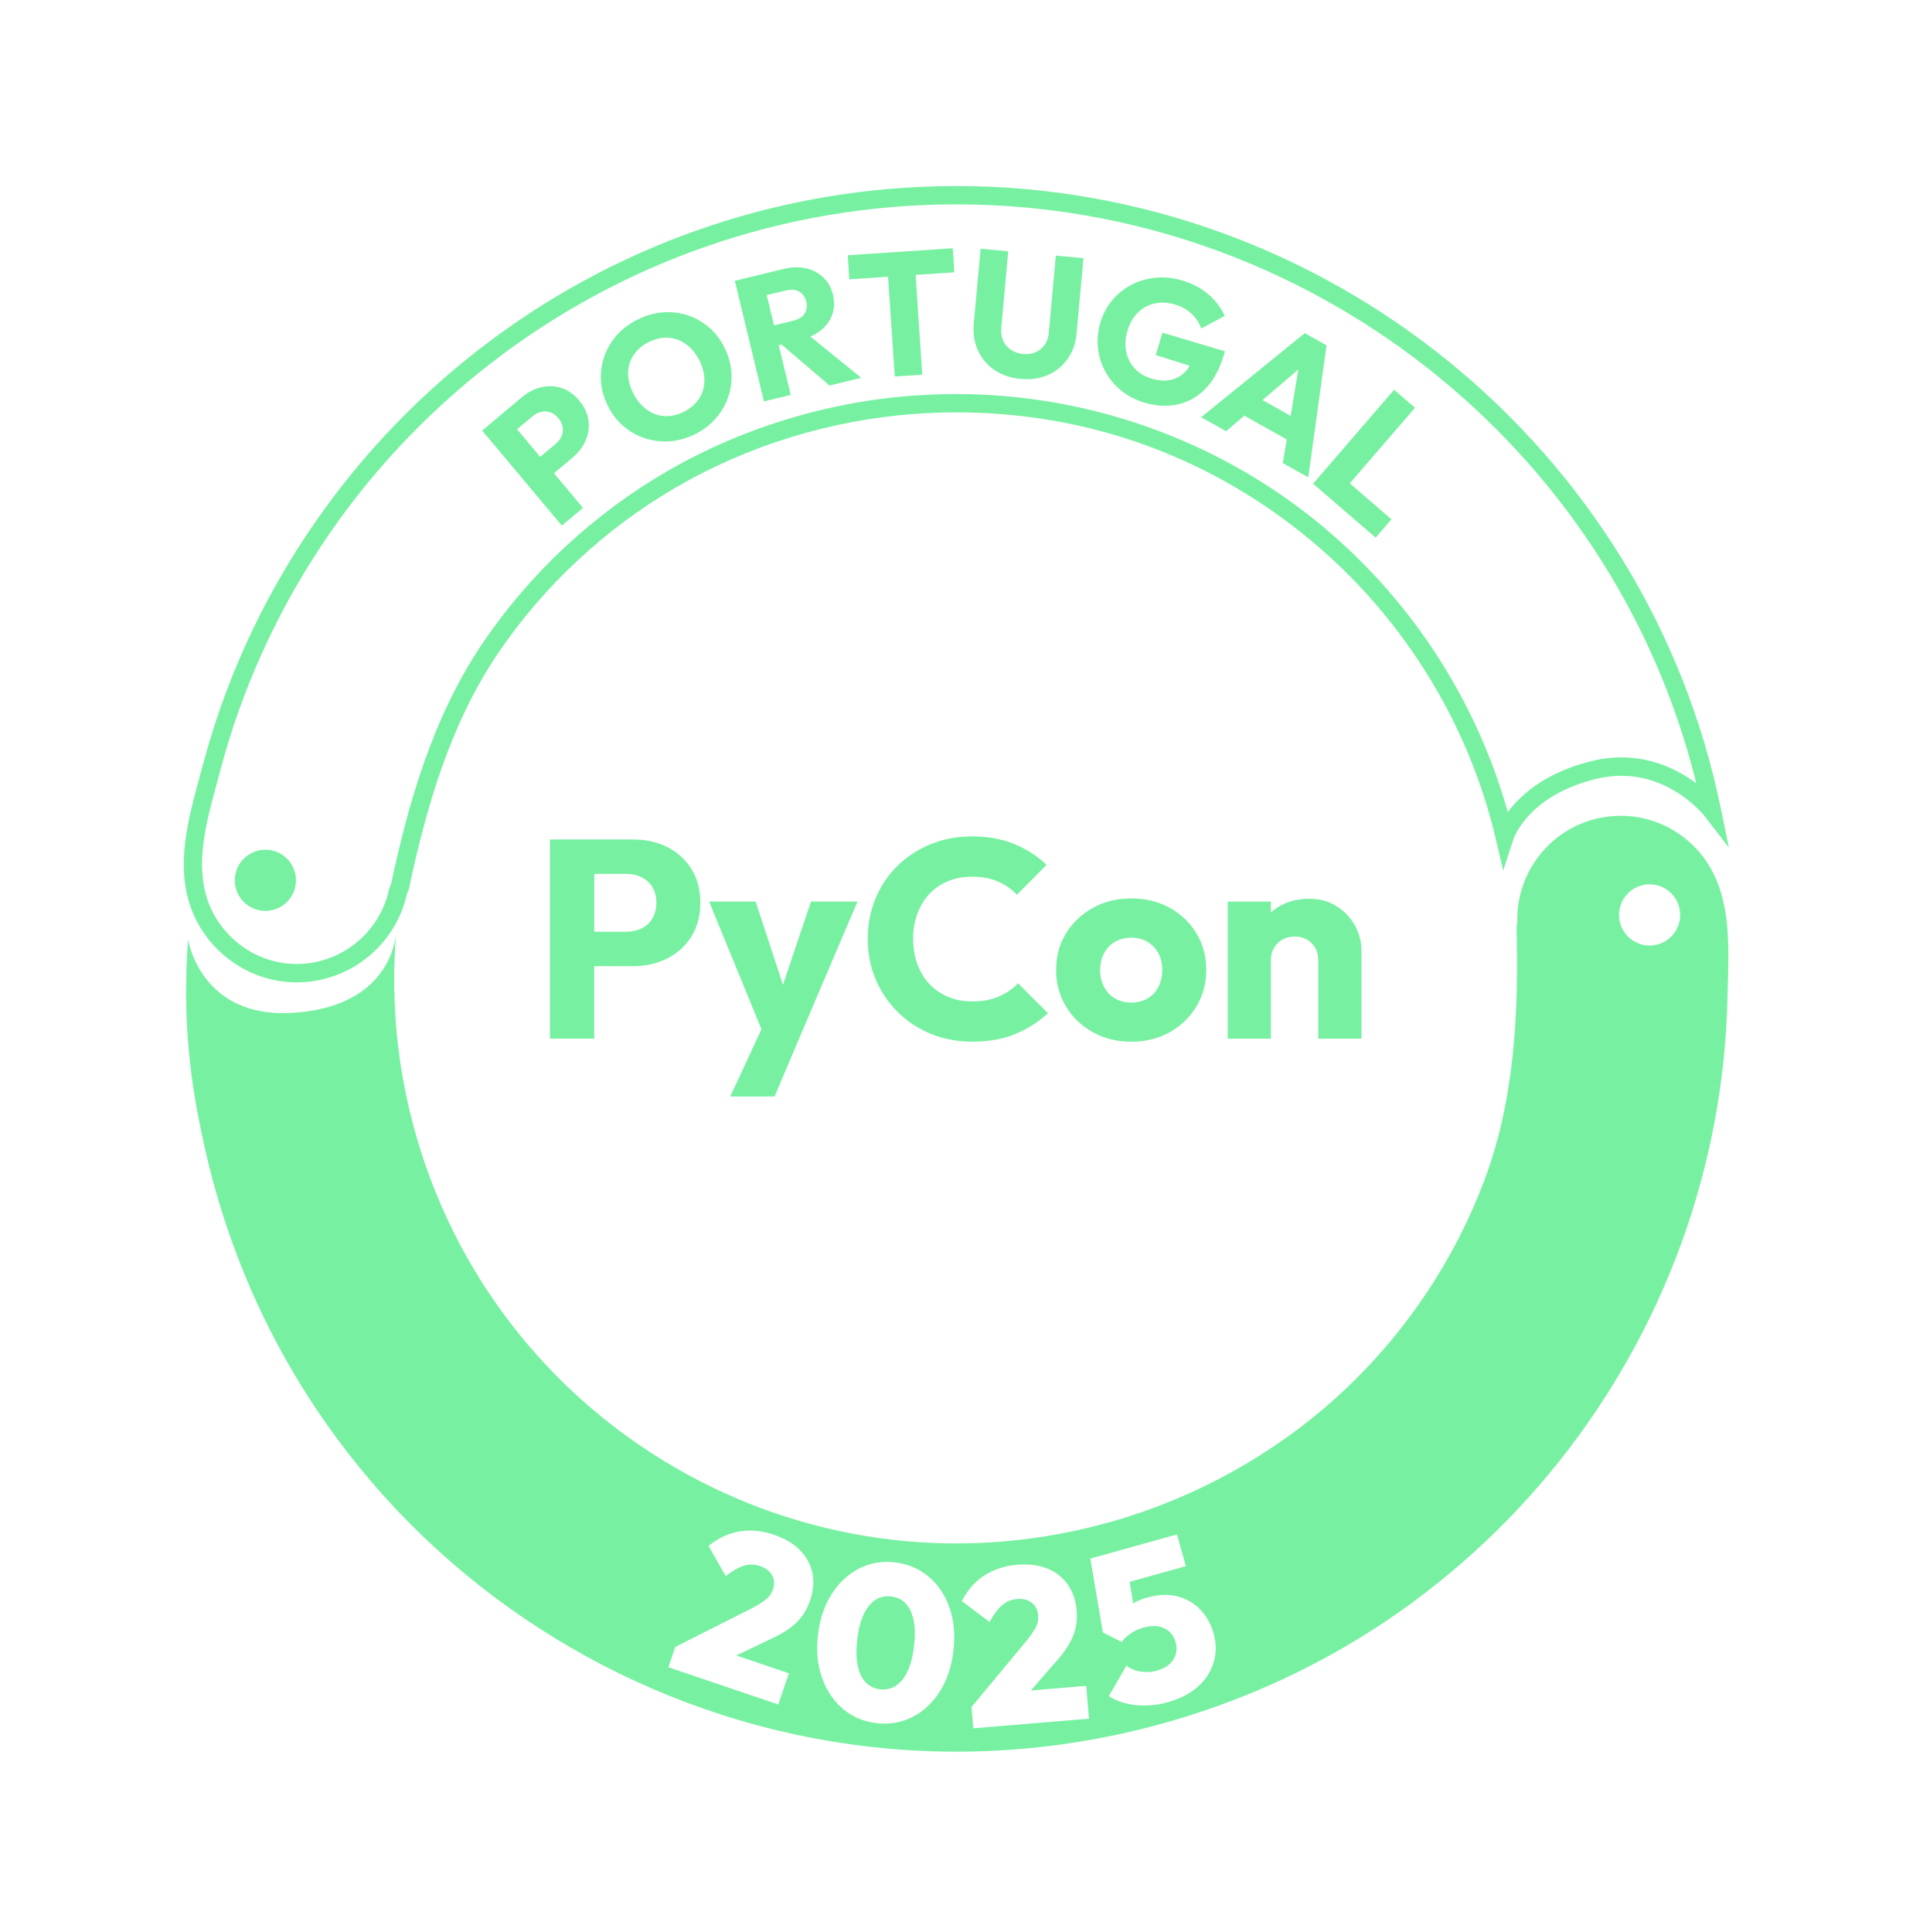
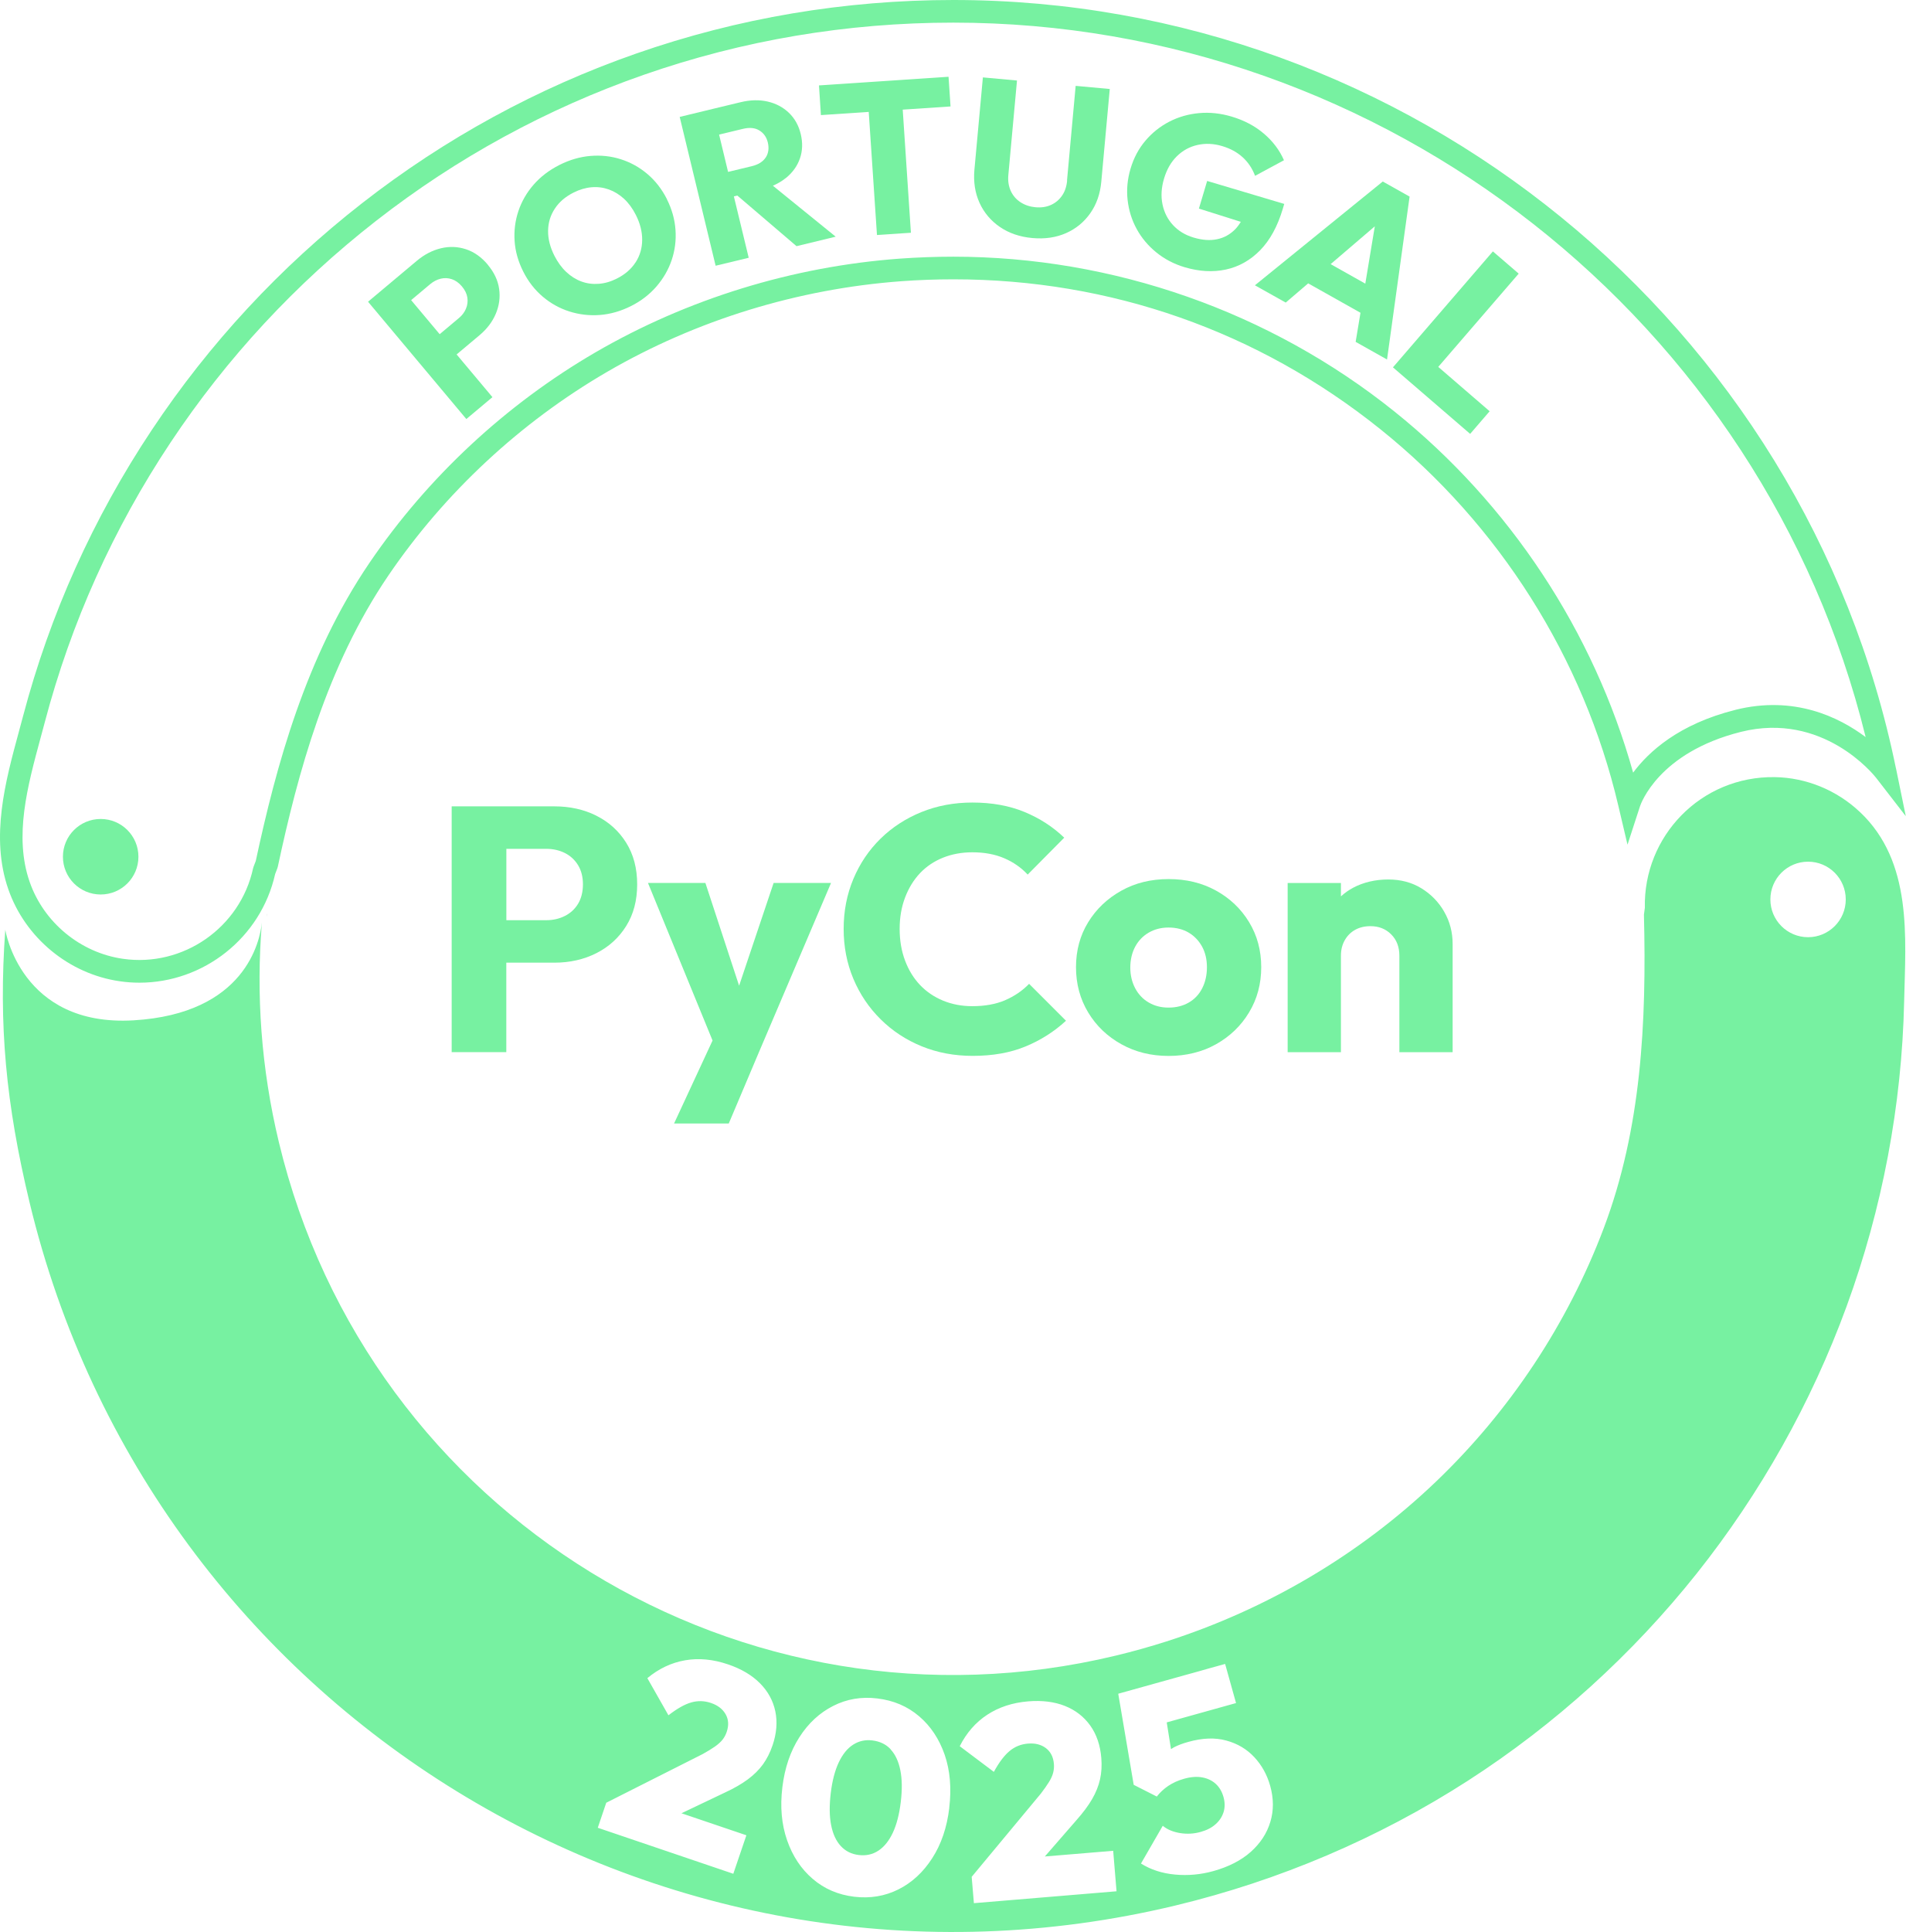
- <svg xmlns="http://www.w3.org/2000/svg" id="Layer_1" viewBox="0 0 415 419.25">
-   <defs>
-     <style>.cls-1{fill:#77f1a1;}</style>
+ <svg xmlns="http://www.w3.org/2000/svg" id="Layer_1" viewBox="0 0 335.229 339.75" version="1.1" width="335.229" height="339.75">
+   <defs id="defs1">
+     <style id="style1">.cls-1{fill:#77f1a1;}</style>
  </defs>
-   <path class="cls-1" d="M144.79,183.82c-2.2-1.1-4.67-1.65-7.41-1.65h-18.06v43.22h9.61v-15.73h8.45c2.73,0,5.2-.56,7.41-1.68,2.2-1.12,3.95-2.71,5.23-4.77,1.29-2.06,1.93-4.5,1.93-7.32s-.64-5.25-1.93-7.32c-1.29-2.06-3.03-3.64-5.23-4.74ZM141.55,199.31c-.57.94-1.35,1.65-2.33,2.14-.98.49-2.06.74-3.24.74h-7.04v-12.55h7.04c1.18,0,2.27.25,3.24.73.98.49,1.75,1.2,2.33,2.14.57.94.86,2.06.86,3.37s-.29,2.49-.86,3.43Z" />
-   <polygon class="cls-1" points="169.88 213.71 163.95 195.64 153.85 195.64 165.21 223.35 158.44 237.94 168.06 237.94 173.32 225.51 186.05 195.64 175.95 195.64 169.88 213.71" />
-   <path class="cls-1" d="M216.66,216.27c-1.63.69-3.55,1.04-5.75,1.04-1.88,0-3.6-.33-5.17-.98-1.57-.65-2.92-1.57-4.04-2.75-1.12-1.18-2-2.61-2.63-4.29-.63-1.67-.95-3.53-.95-5.57s.32-3.84.95-5.51c.63-1.67,1.51-3.1,2.63-4.29,1.12-1.18,2.47-2.09,4.04-2.72,1.57-.63,3.3-.95,5.17-.95,2.12,0,3.99.35,5.6,1.04,1.61.69,2.99,1.65,4.13,2.88l6.43-6.49c-2-1.92-4.34-3.43-7.01-4.53-2.67-1.1-5.72-1.65-9.15-1.65-3.22,0-6.21.56-8.97,1.68-2.75,1.12-5.15,2.68-7.19,4.68-2.04,2-3.63,4.36-4.77,7.07-1.14,2.72-1.71,5.64-1.71,8.79s.57,6.07,1.71,8.78c1.14,2.71,2.74,5.09,4.81,7.13,2.06,2.04,4.47,3.62,7.22,4.74,2.75,1.12,5.74,1.68,8.97,1.68,3.51,0,6.6-.55,9.27-1.65,2.67-1.1,5.05-2.61,7.13-4.53l-6.49-6.49c-1.18,1.22-2.59,2.18-4.22,2.88Z" />
-   <path class="cls-1" d="M253.76,196.98c-2.45-1.35-5.22-2.02-8.33-2.02s-5.88.68-8.33,2.05c-2.45,1.37-4.39,3.21-5.82,5.54-1.43,2.33-2.14,4.96-2.14,7.9s.71,5.59,2.14,7.96c1.43,2.37,3.38,4.23,5.85,5.6,2.47,1.37,5.23,2.05,8.3,2.05s5.88-.68,8.33-2.05c2.45-1.37,4.39-3.23,5.82-5.6,1.43-2.37,2.14-5.02,2.14-7.96s-.71-5.58-2.14-7.93c-1.43-2.35-3.37-4.19-5.82-5.54ZM251.34,214.16c-.55,1.08-1.34,1.92-2.36,2.51-1.02.59-2.2.89-3.55.89s-2.47-.3-3.49-.89c-1.02-.59-1.82-1.43-2.39-2.51-.57-1.08-.86-2.3-.86-3.64s.29-2.61.86-3.67c.57-1.06,1.37-1.89,2.39-2.48,1.02-.59,2.18-.89,3.49-.89s2.52.3,3.52.89c1,.59,1.78,1.41,2.36,2.45.57,1.04.86,2.26.86,3.64s-.28,2.62-.83,3.7Z" />
-   <path class="cls-1" d="M293.92,200.72c-.98-1.71-2.32-3.09-4.01-4.13-1.69-1.04-3.64-1.56-5.85-1.56s-4.34.48-6.15,1.44c-.81.43-1.52.94-2.17,1.53v-2.35h-9.37v29.75h9.37v-16.96c0-1.02.22-1.93.67-2.72.45-.8,1.06-1.41,1.84-1.84.78-.43,1.67-.64,2.69-.64,1.47,0,2.68.48,3.64,1.44.96.96,1.44,2.21,1.44,3.76v16.96h9.37v-19.04c0-2.04-.49-3.92-1.47-5.63Z" />
-   <path class="cls-1" d="M373.37,175.5c-16.02-78.3-85.75-135.13-165.8-135.13-19.13,0-37.91,3.17-55.8,9.42-17.39,6.07-33.6,14.92-48.18,26.29-14.44,11.26-26.9,24.69-37.03,39.92-10.3,15.48-17.91,32.41-22.64,50.33-.24.92-.5,1.85-.75,2.79-2.35,8.66-5.02,18.47-1.84,27.62,2.97,8.55,10.67,14.91,19.62,16.19,1.16.17,2.31.25,3.45.25,11.26,0,21.35-7.86,23.87-19.11l.38-.99.09-.3c3.5-16.34,8.55-35.19,19.45-51.21,9.9-14.55,23.21-26.93,38.48-35.81,15.64-9.09,33.54-14.6,51.79-15.94,3.02-.22,6.1-.33,9.13-.33,27.63,0,53.6,9.12,75.1,26.37,20.88,16.75,35.74,40.24,41.83,66.14l1.63,6.91,2.2-6.76c.13-.38,3.23-9.44,17.76-13.08,14.39-3.59,23.33,7.53,23.75,8.06l5.24,6.77-1.72-8.39ZM345.14,165.2c-9.94,2.48-15.27,7.36-18,11.04-6.94-24.84-21.71-47.24-41.97-63.49-21.9-17.57-49.46-27.24-77.6-27.24-3.13,0-6.3.12-9.42.34-18.84,1.38-37.34,7.08-53.5,16.46-15.78,9.17-29.54,21.97-39.77,37.01-11.25,16.53-16.44,35.79-20.02,52.46l-.38.99-.09.29c-2.26,10.44-12.32,17.44-22.89,15.92-7.49-1.07-13.94-6.39-16.42-13.55-2.77-7.98-.38-16.77,1.92-25.27.26-.95.51-1.89.76-2.82,4.61-17.49,12.05-34.02,22.1-49.14,9.89-14.88,22.06-27.99,36.16-38.99,14.24-11.11,30.07-19.74,47.05-25.67,17.47-6.1,35.81-9.19,54.49-9.19,76,0,142.47,52.46,160.48,125.64-4.71-3.54-12.61-7.37-22.92-4.79Z" />
-   <path class="cls-1" d="M57.58,184.39c-3.67,0-6.64,2.97-6.64,6.64s2.97,6.64,6.64,6.64,6.64-2.97,6.64-6.64-2.97-6.64-6.64-6.64Z" />
-   <path class="cls-1" d="M125.68,86.92c-1.13-1.34-2.41-2.25-3.85-2.72-1.44-.47-2.9-.53-4.4-.17-1.49.36-2.89,1.08-4.2,2.17l-4.03,3.38h0s-4.59,3.85-4.59,3.85l17.29,20.63,4.59-3.85-6.3-7.51,4.03-3.38c1.3-1.09,2.26-2.35,2.86-3.77.6-1.42.8-2.88.59-4.37-.21-1.5-.88-2.92-2.01-4.26ZM121.83,94.67c-.27.63-.69,1.18-1.26,1.65l-3.36,2.82-5.02-5.99,3.36-2.82c.57-.47,1.18-.79,1.84-.95.66-.16,1.32-.13,1.97.09.65.22,1.23.64,1.76,1.26.54.64.86,1.3.96,1.98.1.68.02,1.33-.25,1.95Z" />
-   <path class="cls-1" d="M157.2,75.42c-.89-1.77-2.04-3.25-3.44-4.44-1.4-1.19-2.95-2.05-4.67-2.6-1.71-.55-3.49-.74-5.34-.59-1.85.15-3.67.68-5.46,1.58-1.82.92-3.33,2.07-4.55,3.47-1.22,1.4-2.11,2.95-2.68,4.64-.57,1.7-.79,3.45-.67,5.27.12,1.82.63,3.61,1.52,5.38.88,1.75,2.02,3.21,3.42,4.4,1.4,1.19,2.96,2.06,4.69,2.61,1.73.55,3.52.76,5.37.62,1.85-.14,3.69-.67,5.5-1.58,1.77-.89,3.26-2.05,4.47-3.45,1.21-1.41,2.1-2.96,2.67-4.66.57-1.7.79-3.46.66-5.29-.13-1.83-.63-3.62-1.51-5.37ZM151.67,86.5c-.76,1.18-1.85,2.13-3.28,2.85-1.07.54-2.13.85-3.2.93-1.07.08-2.08-.05-3.05-.41-.96-.35-1.85-.91-2.66-1.67-.81-.76-1.5-1.71-2.08-2.84-.77-1.52-1.14-2.99-1.12-4.41.02-1.42.41-2.72,1.18-3.88.76-1.17,1.86-2.11,3.29-2.83,1.07-.54,2.13-.85,3.18-.94,1.05-.09,2.06.04,3.04.39.97.35,1.86.9,2.67,1.64.81.75,1.49,1.69,2.07,2.82.76,1.5,1.13,2.97,1.12,4.41-.01,1.44-.39,2.76-1.15,3.94Z" />
-   <path class="cls-1" d="M178.12,71.67c1.18-.97,2-2.11,2.46-3.44.46-1.33.51-2.76.14-4.29-.36-1.51-1.06-2.75-2.08-3.73-1.02-.98-2.27-1.64-3.73-1.98-1.47-.34-3.07-.3-4.8.12l-4.86,1.17h0s-5.82,1.41-5.82,1.41l6.32,26.17,5.82-1.4-2.61-10.79.61-.15,10.41,8.9,6.89-1.67-11.05-8.96c.85-.37,1.62-.82,2.28-1.36ZM174.56,68.06c-.49.75-1.31,1.26-2.47,1.54l-4.15,1-1.58-6.56,4.19-1.01c1.16-.28,2.13-.19,2.89.28.77.47,1.26,1.17,1.49,2.11.24,1.01.12,1.89-.36,2.64Z" />
-   <polygon class="cls-1" points="206.72 53.87 183.93 55.39 184.27 60.61 192.68 60.05 194.13 81.7 200.1 81.3 198.66 59.65 207.07 59.09 206.72 53.87" />
-   <path class="cls-1" d="M227.58,72.12c-.1,1.06-.4,1.96-.92,2.69-.51.73-1.17,1.27-1.97,1.62-.8.35-1.7.48-2.72.38-.96-.09-1.82-.38-2.58-.87-.76-.49-1.33-1.15-1.72-1.98-.38-.83-.53-1.77-.43-2.83l1.52-16.6-6-.55-1.49,16.25c-.19,2.13.11,4.06.9,5.81.8,1.75,2,3.16,3.59,4.25,1.6,1.09,3.5,1.74,5.7,1.94,2.2.2,4.18-.09,5.94-.87,1.76-.78,3.18-1.96,4.27-3.52,1.09-1.56,1.73-3.4,1.92-5.53l1.49-16.29-6-.55-1.52,16.63Z" />
-   <path class="cls-1" d="M265.52,77.07l.25-.84-13.56-4.04-1.45,4.86,7.37,2.33c-.3.49-.62.93-.99,1.31-.9.91-1.96,1.5-3.19,1.75-1.23.26-2.6.16-4.11-.29-1.49-.44-2.7-1.18-3.64-2.2-.94-1.02-1.56-2.24-1.85-3.66-.29-1.42-.2-2.93.28-4.53.48-1.61,1.23-2.91,2.26-3.92,1.03-1.01,2.24-1.67,3.63-1.98,1.39-.31,2.85-.25,4.36.21,1.41.42,2.6,1.07,3.56,1.94s1.7,1.96,2.2,3.28l5.08-2.74c-.77-1.77-1.95-3.33-3.52-4.67-1.58-1.35-3.47-2.35-5.69-3.01-1.92-.57-3.83-.78-5.71-.61-1.88.17-3.63.67-5.24,1.5-1.61.83-3.02,1.95-4.2,3.34-1.19,1.4-2.06,3.03-2.62,4.91-.56,1.88-.73,3.73-.52,5.55.21,1.83.74,3.53,1.6,5.09.86,1.57,2.01,2.94,3.45,4.11,1.44,1.17,3.1,2.04,4.97,2.6,2.56.76,4.98.9,7.26.41,2.28-.49,4.29-1.62,6.03-3.39,1.74-1.78,3.07-4.21,3.99-7.31Z" />
-   <path class="cls-1" d="M283.1,72.29l-22.49,18.25,5.42,3.04,3.95-3.38,9.2,5.17-.85,5.12,5.52,3.1,3.97-28.65-4.72-2.65ZM280.03,90.25l-6.1-3.43,7.77-6.65-1.67,10.07Z" />
-   <polygon class="cls-1" points="302.47 84.58 284.89 104.97 289.43 108.88 289.43 108.88 298.47 116.67 301.9 112.69 292.86 104.89 307.01 88.49 302.47 84.58" />
-   <path d="M86.81,201.72c.05-.48.05-.75.05-.75-.02.25-.03.5-.05.75Z" />
-   <path class="cls-1" d="M367.01,183.15c-4.03-3.81-9.4-6.03-14.94-6.12-13.06-.2-23.15,10.46-22.87,22.98l-.16,1.2c.47,19.02-.45,37.62-7.07,55.14-6.36,16.83-16.53,32.16-29.53,44.59-13.41,12.82-29.73,22.43-47.38,28.08-2.95.94-5.93,1.78-8.94,2.5-65.55,15.77-131.46-24.66-147.2-90.31-3.12-12.99-4.02-25.99-2.98-38.61-.34,3.25-2.91,16.04-22.58,17.2-19.91,1.17-22.56-15.94-22.56-15.94-1.21,16.77.13,30.69,4.26,47.91,21.57,89.9,111.83,145.28,201.61,123.68,18.21-4.38,35.67-11.8,51.43-21.95,15.27-9.84,28.9-22.2,40.22-36.42,11.22-14.11,20.16-30.02,26.36-46.96,6.28-17.17,9.73-35.35,10.13-53.64.25-11.3,1.52-24.54-7.78-33.32ZM175.76,347.3c-.43,1.27-1,2.39-1.69,3.35-.7.96-1.59,1.84-2.67,2.64-1.08.8-2.42,1.57-4.02,2.31l-7.64,3.64,11.42,3.87-2.3,6.77-23.84-8.09,1.49-4.4,16.98-8.57c.83-.46,1.53-.89,2.11-1.29.57-.4,1.02-.8,1.35-1.21.33-.41.58-.88.75-1.39.39-1.15.33-2.19-.19-3.1-.52-.92-1.38-1.58-2.59-1.99-1.15-.39-2.31-.42-3.46-.09-1.16.33-2.5,1.09-4.01,2.26l-3.71-6.53c2.02-1.68,4.23-2.72,6.64-3.14,2.4-.42,4.92-.18,7.56.72,2.33.79,4.2,1.9,5.61,3.32,1.41,1.42,2.31,3.07,2.7,4.94.39,1.87.23,3.87-.49,5.99ZM206.85,358.3c-.41,3.43-1.41,6.38-3,8.84-1.59,2.47-3.57,4.3-5.95,5.49-2.38,1.19-4.97,1.62-7.76,1.29-2.83-.34-5.26-1.38-7.3-3.13-2.04-1.74-3.55-4.01-4.52-6.8-.97-2.79-1.25-5.9-.83-9.33.41-3.4,1.41-6.33,2.99-8.79,1.58-2.47,3.57-4.3,5.95-5.51,2.38-1.21,4.97-1.65,7.76-1.31,2.86.34,5.31,1.39,7.35,3.13,2.04,1.74,3.54,4,4.5,6.77.95,2.77,1.22,5.89.8,9.35ZM211.18,375.06l-.39-4.64,12.16-14.63c.58-.75,1.05-1.43,1.42-2.02.37-.59.62-1.14.75-1.65.13-.51.18-1.03.13-1.57-.1-1.21-.57-2.13-1.41-2.77-.84-.63-1.9-.9-3.17-.79-1.21.1-2.28.53-3.21,1.3-.93.77-1.85,1.99-2.77,3.67l-6-4.51c1.18-2.34,2.79-4.19,4.83-5.53,2.04-1.34,4.44-2.13,7.21-2.36,2.45-.2,4.61.07,6.47.81,1.86.74,3.34,1.9,4.45,3.45,1.11,1.56,1.76,3.46,1.94,5.69.11,1.34.04,2.59-.22,3.75-.26,1.16-.72,2.32-1.39,3.48-.67,1.16-1.6,2.4-2.77,3.72l-5.55,6.38,12.02-1,.59,7.12-25.09,2.09ZM263.32,360.76c-.6,2.01-1.75,3.76-3.44,5.27-1.69,1.5-3.88,2.62-6.55,3.37-2.25.63-4.51.83-6.77.62-2.27-.21-4.27-.86-5.99-1.94l3.83-6.64c.78.65,1.78,1.07,3.02,1.28,1.23.2,2.45.14,3.65-.2,1.08-.3,1.96-.75,2.63-1.36.68-.6,1.14-1.31,1.4-2.13.25-.82.25-1.7-.02-2.66-.27-.95-.72-1.72-1.37-2.31-.64-.58-1.44-.96-2.38-1.13-.94-.17-2-.09-3.17.24-1.05.29-1.97.71-2.77,1.24-.8.54-1.48,1.17-2.04,1.89l-4.06-2.06-2.72-16.02,18.8-5.24,1.92,6.88-12.19,3.4.75,4.7c.18-.11.35-.23.54-.33.68-.35,1.51-.67,2.5-.94,2.5-.7,4.72-.78,6.68-.24,1.96.53,3.6,1.5,4.92,2.91,1.32,1.41,2.26,3.1,2.81,5.07.62,2.22.63,4.33.02,6.34ZM357.91,205.18c-3.66,0-6.63-2.97-6.63-6.64s2.97-6.64,6.63-6.64,6.63,2.97,6.63,6.64-2.97,6.64-6.63,6.64Z" />
-   <path class="cls-1" d="M196.55,348c-.83-.89-1.91-1.41-3.24-1.57-1.24-.15-2.36.1-3.38.75-1.01.65-1.85,1.69-2.53,3.13-.67,1.43-1.14,3.23-1.4,5.39-.26,2.19-.24,4.07.07,5.64.31,1.57.88,2.79,1.71,3.68.83.89,1.87,1.41,3.14,1.56,1.3.16,2.46-.1,3.47-.77,1.01-.67,1.86-1.72,2.53-3.15.67-1.43,1.14-3.24,1.4-5.43.26-2.16.23-4.01-.08-5.56-.31-1.55-.88-2.77-1.71-3.66Z" />
+   <g id="g15" transform="translate(-39.87125,-40.37)">
+     <path class="cls-1" d="m 144.79,183.82 c -2.2,-1.1 -4.67,-1.65 -7.41,-1.65 h -18.06 v 43.22 h 9.61 v -15.73 h 8.45 c 2.73,0 5.2,-0.56 7.41,-1.68 2.2,-1.12 3.95,-2.71 5.23,-4.77 1.29,-2.06 1.93,-4.5 1.93,-7.32 0,-2.82 -0.64,-5.25 -1.93,-7.32 -1.29,-2.06 -3.03,-3.64 -5.23,-4.74 z m -3.24,15.49 c -0.57,0.94 -1.35,1.65 -2.33,2.14 -0.98,0.49 -2.06,0.74 -3.24,0.74 h -7.04 v -12.55 h 7.04 c 1.18,0 2.27,0.25 3.24,0.73 0.98,0.49 1.75,1.2 2.33,2.14 0.57,0.94 0.86,2.06 0.86,3.37 0,1.31 -0.29,2.49 -0.86,3.43 z" id="path1" />
+     <polygon class="cls-1" points="158.44,237.94 168.06,237.94 173.32,225.51 186.05,195.64 175.95,195.64 169.88,213.71 163.95,195.64 153.85,195.64 165.21,223.35 " id="polygon1" />
+     <path class="cls-1" d="m 216.66,216.27 c -1.63,0.69 -3.55,1.04 -5.75,1.04 -1.88,0 -3.6,-0.33 -5.17,-0.98 -1.57,-0.65 -2.92,-1.57 -4.04,-2.75 -1.12,-1.18 -2,-2.61 -2.63,-4.29 -0.63,-1.67 -0.95,-3.53 -0.95,-5.57 0,-2.04 0.32,-3.84 0.95,-5.51 0.63,-1.67 1.51,-3.1 2.63,-4.29 1.12,-1.18 2.47,-2.09 4.04,-2.72 1.57,-0.63 3.3,-0.95 5.17,-0.95 2.12,0 3.99,0.35 5.6,1.04 1.61,0.69 2.99,1.65 4.13,2.88 l 6.43,-6.49 c -2,-1.92 -4.34,-3.43 -7.01,-4.53 -2.67,-1.1 -5.72,-1.65 -9.15,-1.65 -3.22,0 -6.21,0.56 -8.97,1.68 -2.75,1.12 -5.15,2.68 -7.19,4.68 -2.04,2 -3.63,4.36 -4.77,7.07 -1.14,2.72 -1.71,5.64 -1.71,8.79 0,3.15 0.57,6.07 1.71,8.78 1.14,2.71 2.74,5.09 4.81,7.13 2.06,2.04 4.47,3.62 7.22,4.74 2.75,1.12 5.74,1.68 8.97,1.68 3.51,0 6.6,-0.55 9.27,-1.65 2.67,-1.1 5.05,-2.61 7.13,-4.53 l -6.49,-6.49 c -1.18,1.22 -2.59,2.18 -4.22,2.88 z" id="path2" />
+     <path class="cls-1" d="m 253.76,196.98 c -2.45,-1.35 -5.22,-2.02 -8.33,-2.02 -3.11,0 -5.88,0.68 -8.33,2.05 -2.45,1.37 -4.39,3.21 -5.82,5.54 -1.43,2.33 -2.14,4.96 -2.14,7.9 0,2.94 0.71,5.59 2.14,7.96 1.43,2.37 3.38,4.23 5.85,5.6 2.47,1.37 5.23,2.05 8.3,2.05 3.07,0 5.88,-0.68 8.33,-2.05 2.45,-1.37 4.39,-3.23 5.82,-5.6 1.43,-2.37 2.14,-5.02 2.14,-7.96 0,-2.94 -0.71,-5.58 -2.14,-7.93 -1.43,-2.35 -3.37,-4.19 -5.82,-5.54 z m -2.42,17.18 c -0.55,1.08 -1.34,1.92 -2.36,2.51 -1.02,0.59 -2.2,0.89 -3.55,0.89 -1.35,0 -2.47,-0.3 -3.49,-0.89 -1.02,-0.59 -1.82,-1.43 -2.39,-2.51 -0.57,-1.08 -0.86,-2.3 -0.86,-3.64 0,-1.34 0.29,-2.61 0.86,-3.67 0.57,-1.06 1.37,-1.89 2.39,-2.48 1.02,-0.59 2.18,-0.89 3.49,-0.89 1.31,0 2.52,0.3 3.52,0.89 1,0.59 1.78,1.41 2.36,2.45 0.57,1.04 0.86,2.26 0.86,3.64 0,1.38 -0.28,2.62 -0.83,3.7 z" id="path3" />
+     <path class="cls-1" d="m 293.92,200.72 c -0.98,-1.71 -2.32,-3.09 -4.01,-4.13 -1.69,-1.04 -3.64,-1.56 -5.85,-1.56 -2.21,0 -4.34,0.48 -6.15,1.44 -0.81,0.43 -1.52,0.94 -2.17,1.53 v -2.35 h -9.37 v 29.75 h 9.37 v -16.96 c 0,-1.02 0.22,-1.93 0.67,-2.72 0.45,-0.8 1.06,-1.41 1.84,-1.84 0.78,-0.43 1.67,-0.64 2.69,-0.64 1.47,0 2.68,0.48 3.64,1.44 0.96,0.96 1.44,2.21 1.44,3.76 v 16.96 h 9.37 v -19.04 c 0,-2.04 -0.49,-3.92 -1.47,-5.63 z" id="path4" />
+     <path class="cls-1" d="M 373.37,175.5 C 357.35,97.2 287.62,40.37 207.57,40.37 c -19.13,0 -37.91,3.17 -55.8,9.42 -17.39,6.07 -33.6,14.92 -48.18,26.29 -14.44,11.26 -26.9,24.69 -37.03,39.92 -10.3,15.48 -17.91,32.41 -22.64,50.33 -0.24,0.92 -0.5,1.85 -0.75,2.79 -2.35,8.66 -5.02,18.47 -1.84,27.62 2.97,8.55 10.67,14.91 19.62,16.19 1.16,0.17 2.31,0.25 3.45,0.25 11.26,0 21.35,-7.86 23.87,-19.11 l 0.38,-0.99 0.09,-0.3 c 3.5,-16.34 8.55,-35.19 19.45,-51.21 9.9,-14.55 23.21,-26.93 38.48,-35.81 15.64,-9.09 33.54,-14.6 51.79,-15.94 3.02,-0.22 6.1,-0.33 9.13,-0.33 27.63,0 53.6,9.12 75.1,26.37 20.88,16.75 35.74,40.24 41.83,66.14 l 1.63,6.91 2.2,-6.76 c 0.13,-0.38 3.23,-9.44 17.76,-13.08 14.39,-3.59 23.33,7.53 23.75,8.06 l 5.24,6.77 -1.72,-8.39 z m -28.23,-10.3 c -9.94,2.48 -15.27,7.36 -18,11.04 C 320.2,151.4 305.43,129 285.17,112.75 263.27,95.18 235.71,85.51 207.57,85.51 c -3.13,0 -6.3,0.12 -9.42,0.34 -18.84,1.38 -37.34,7.08 -53.5,16.46 -15.78,9.17 -29.54,21.97 -39.77,37.01 -11.25,16.53 -16.44,35.79 -20.02,52.46 l -0.38,0.99 -0.09,0.29 C 82.13,203.5 72.07,210.5 61.5,208.98 54.01,207.91 47.56,202.59 45.08,195.43 42.31,187.45 44.7,178.66 47,170.16 c 0.26,-0.95 0.51,-1.89 0.76,-2.82 4.61,-17.49 12.05,-34.02 22.1,-49.14 9.89,-14.88 22.06,-27.99 36.16,-38.99 14.24,-11.11 30.07,-19.74 47.05,-25.67 17.47,-6.1 35.81,-9.19 54.49,-9.19 76,0 142.47,52.46 160.48,125.64 -4.71,-3.54 -12.61,-7.37 -22.92,-4.79 z" id="path5" />
+     <path class="cls-1" d="m 57.58,184.39 c -3.67,0 -6.64,2.97 -6.64,6.64 0,3.67 2.97,6.64 6.64,6.64 3.67,0 6.64,-2.97 6.64,-6.64 0,-3.67 -2.97,-6.64 -6.64,-6.64 z" id="path6" />
+     <path class="cls-1" d="m 125.68,86.92 c -1.13,-1.34 -2.41,-2.25 -3.85,-2.72 -1.44,-0.47 -2.9,-0.53 -4.4,-0.17 -1.49,0.36 -2.89,1.08 -4.2,2.17 l -4.03,3.38 v 0 c 0,0 -4.59,3.85 -4.59,3.85 l 17.29,20.63 4.59,-3.85 -6.3,-7.51 4.03,-3.38 c 1.3,-1.09 2.26,-2.35 2.86,-3.77 0.6,-1.42 0.8,-2.88 0.59,-4.37 -0.21,-1.5 -0.88,-2.92 -2.01,-4.26 z m -3.85,7.75 c -0.27,0.63 -0.69,1.18 -1.26,1.65 l -3.36,2.82 -5.02,-5.99 3.36,-2.82 c 0.57,-0.47 1.18,-0.79 1.84,-0.95 0.66,-0.16 1.32,-0.13 1.97,0.09 0.65,0.22 1.23,0.64 1.76,1.26 0.54,0.64 0.86,1.3 0.96,1.98 0.1,0.68 0.02,1.33 -0.25,1.95 z" id="path7" />
+     <path class="cls-1" d="m 157.2,75.42 c -0.89,-1.77 -2.04,-3.25 -3.44,-4.44 -1.4,-1.19 -2.95,-2.05 -4.67,-2.6 -1.71,-0.55 -3.49,-0.74 -5.34,-0.59 -1.85,0.15 -3.67,0.68 -5.46,1.58 -1.82,0.92 -3.33,2.07 -4.55,3.47 -1.22,1.4 -2.11,2.95 -2.68,4.64 -0.57,1.7 -0.79,3.45 -0.67,5.27 0.12,1.82 0.63,3.61 1.52,5.38 0.88,1.75 2.02,3.21 3.42,4.4 1.4,1.19 2.96,2.06 4.69,2.61 1.73,0.55 3.52,0.76 5.37,0.62 1.85,-0.14 3.69,-0.67 5.5,-1.58 1.77,-0.89 3.26,-2.05 4.47,-3.45 1.21,-1.41 2.1,-2.96 2.67,-4.66 0.57,-1.7 0.79,-3.46 0.66,-5.29 -0.13,-1.83 -0.63,-3.62 -1.51,-5.37 z m -5.53,11.08 c -0.76,1.18 -1.85,2.13 -3.28,2.85 -1.07,0.54 -2.13,0.85 -3.2,0.93 -1.07,0.08 -2.08,-0.05 -3.05,-0.41 -0.96,-0.35 -1.85,-0.91 -2.66,-1.67 -0.81,-0.76 -1.5,-1.71 -2.08,-2.84 -0.77,-1.52 -1.14,-2.99 -1.12,-4.41 0.02,-1.42 0.41,-2.72 1.18,-3.88 0.76,-1.17 1.86,-2.11 3.29,-2.83 1.07,-0.54 2.13,-0.85 3.18,-0.94 1.05,-0.09 2.06,0.04 3.04,0.39 0.97,0.35 1.86,0.9 2.67,1.64 0.81,0.75 1.49,1.69 2.07,2.82 0.76,1.5 1.13,2.97 1.12,4.41 -0.01,1.44 -0.39,2.76 -1.15,3.94 z" id="path8" />
+     <path class="cls-1" d="m 178.12,71.67 c 1.18,-0.97 2,-2.11 2.46,-3.44 0.46,-1.33 0.51,-2.76 0.14,-4.29 -0.36,-1.51 -1.06,-2.75 -2.08,-3.73 -1.02,-0.98 -2.27,-1.64 -3.73,-1.98 -1.47,-0.34 -3.07,-0.3 -4.8,0.12 l -4.86,1.17 v 0 c 0,0 -5.82,1.41 -5.82,1.41 l 6.32,26.17 5.82,-1.4 -2.61,-10.79 0.61,-0.15 10.41,8.9 6.89,-1.67 -11.05,-8.96 c 0.85,-0.37 1.62,-0.82 2.28,-1.36 z m -3.56,-3.61 c -0.49,0.75 -1.31,1.26 -2.47,1.54 l -4.15,1 -1.58,-6.56 4.19,-1.01 c 1.16,-0.28 2.13,-0.19 2.89,0.28 0.77,0.47 1.26,1.17 1.49,2.11 0.24,1.01 0.12,1.89 -0.36,2.64 z" id="path9" />
+     <polygon class="cls-1" points="194.13,81.7 200.1,81.3 198.66,59.65 207.07,59.09 206.72,53.87 183.93,55.39 184.27,60.61 192.68,60.05 " id="polygon9" />
+     <path class="cls-1" d="m 227.58,72.12 c -0.1,1.06 -0.4,1.96 -0.92,2.69 -0.51,0.73 -1.17,1.27 -1.97,1.62 -0.8,0.35 -1.7,0.48 -2.72,0.38 -0.96,-0.09 -1.82,-0.38 -2.58,-0.87 -0.76,-0.49 -1.33,-1.15 -1.72,-1.98 -0.38,-0.83 -0.53,-1.77 -0.43,-2.83 l 1.52,-16.6 -6,-0.55 -1.49,16.25 c -0.19,2.13 0.11,4.06 0.9,5.81 0.8,1.75 2,3.16 3.59,4.25 1.6,1.09 3.5,1.74 5.7,1.94 2.2,0.2 4.18,-0.09 5.94,-0.87 1.76,-0.78 3.18,-1.96 4.27,-3.52 1.09,-1.56 1.73,-3.4 1.92,-5.53 l 1.49,-16.29 -6,-0.55 -1.52,16.63 z" id="path10" />
+     <path class="cls-1" d="m 265.52,77.07 0.25,-0.84 -13.56,-4.04 -1.45,4.86 7.37,2.33 c -0.3,0.49 -0.62,0.93 -0.99,1.31 -0.9,0.91 -1.96,1.5 -3.19,1.75 -1.23,0.26 -2.6,0.16 -4.11,-0.29 -1.49,-0.44 -2.7,-1.18 -3.64,-2.2 -0.94,-1.02 -1.56,-2.24 -1.85,-3.66 -0.29,-1.42 -0.2,-2.93 0.28,-4.53 0.48,-1.61 1.23,-2.91 2.26,-3.92 1.03,-1.01 2.24,-1.67 3.63,-1.98 1.39,-0.31 2.85,-0.25 4.36,0.21 1.41,0.42 2.6,1.07 3.56,1.94 0.96,0.87 1.7,1.96 2.2,3.28 l 5.08,-2.74 c -0.77,-1.77 -1.95,-3.33 -3.52,-4.67 -1.58,-1.35 -3.47,-2.35 -5.69,-3.01 -1.92,-0.57 -3.83,-0.78 -5.71,-0.61 -1.88,0.17 -3.63,0.67 -5.24,1.5 -1.61,0.83 -3.02,1.95 -4.2,3.34 -1.19,1.4 -2.06,3.03 -2.62,4.91 -0.56,1.88 -0.73,3.73 -0.52,5.55 0.21,1.83 0.74,3.53 1.6,5.09 0.86,1.57 2.01,2.94 3.45,4.11 1.44,1.17 3.1,2.04 4.97,2.6 2.56,0.76 4.98,0.9 7.26,0.41 2.28,-0.49 4.29,-1.62 6.03,-3.39 1.74,-1.78 3.07,-4.21 3.99,-7.31 z" id="path11" />
+     <path class="cls-1" d="m 283.1,72.29 -22.49,18.25 5.42,3.04 3.95,-3.38 9.2,5.17 -0.85,5.12 5.52,3.1 3.97,-28.65 z m -3.07,17.96 -6.1,-3.43 7.77,-6.65 -1.67,10.07 z" id="path12" />
+     <polygon class="cls-1" points="298.47,116.67 301.9,112.69 292.86,104.89 307.01,88.49 302.47,84.58 284.89,104.97 289.43,108.88 " id="polygon12" />
+     <path d="m 86.81,201.72 c 0.05,-0.48 0.05,-0.75 0.05,-0.75 -0.02,0.25 -0.03,0.5 -0.05,0.75 z" id="path13" />
+     <path class="cls-1" d="m 367.01,183.15 c -4.03,-3.81 -9.4,-6.03 -14.94,-6.12 -13.06,-0.2 -23.15,10.46 -22.87,22.98 l -0.16,1.2 c 0.47,19.02 -0.45,37.62 -7.07,55.14 -6.36,16.83 -16.53,32.16 -29.53,44.59 -13.41,12.82 -29.73,22.43 -47.38,28.08 -2.95,0.94 -5.93,1.78 -8.94,2.5 C 170.57,347.29 104.66,306.86 88.92,241.21 85.8,228.22 84.9,215.22 85.94,202.6 85.6,205.85 83.03,218.64 63.36,219.8 43.45,220.97 40.8,203.86 40.8,203.86 c -1.21,16.77 0.13,30.69 4.26,47.91 21.57,89.9 111.83,145.28 201.61,123.68 18.21,-4.38 35.67,-11.8 51.43,-21.95 15.27,-9.84 28.9,-22.2 40.22,-36.42 11.22,-14.11 20.16,-30.02 26.36,-46.96 6.28,-17.17 9.73,-35.35 10.13,-53.64 0.25,-11.3 1.52,-24.54 -7.78,-33.32 z M 175.76,347.3 c -0.43,1.27 -1,2.39 -1.69,3.35 -0.7,0.96 -1.59,1.84 -2.67,2.64 -1.08,0.8 -2.42,1.57 -4.02,2.31 l -7.64,3.64 11.42,3.87 -2.3,6.77 -23.84,-8.09 1.49,-4.4 16.98,-8.57 c 0.83,-0.46 1.53,-0.89 2.11,-1.29 0.57,-0.4 1.02,-0.8 1.35,-1.21 0.33,-0.41 0.58,-0.88 0.75,-1.39 0.39,-1.15 0.33,-2.19 -0.19,-3.1 -0.52,-0.92 -1.38,-1.58 -2.59,-1.99 -1.15,-0.39 -2.31,-0.42 -3.46,-0.09 -1.16,0.33 -2.5,1.09 -4.01,2.26 l -3.71,-6.53 c 2.02,-1.68 4.23,-2.72 6.64,-3.14 2.4,-0.42 4.92,-0.18 7.56,0.72 2.33,0.79 4.2,1.9 5.61,3.32 1.41,1.42 2.31,3.07 2.7,4.94 0.39,1.87 0.23,3.87 -0.49,5.99 z m 31.09,11 c -0.41,3.43 -1.41,6.38 -3,8.84 -1.59,2.47 -3.57,4.3 -5.95,5.49 -2.38,1.19 -4.97,1.62 -7.76,1.29 -2.83,-0.34 -5.26,-1.38 -7.3,-3.13 -2.04,-1.74 -3.55,-4.01 -4.52,-6.8 -0.97,-2.79 -1.25,-5.9 -0.83,-9.33 0.41,-3.4 1.41,-6.33 2.99,-8.79 1.58,-2.47 3.57,-4.3 5.95,-5.51 2.38,-1.21 4.97,-1.65 7.76,-1.31 2.86,0.34 5.31,1.39 7.35,3.13 2.04,1.74 3.54,4 4.5,6.77 0.95,2.77 1.22,5.89 0.8,9.35 z m 4.33,16.76 -0.39,-4.64 12.16,-14.63 c 0.58,-0.75 1.05,-1.43 1.42,-2.02 0.37,-0.59 0.62,-1.14 0.75,-1.65 0.13,-0.51 0.18,-1.03 0.13,-1.57 -0.1,-1.21 -0.57,-2.13 -1.41,-2.77 -0.84,-0.63 -1.9,-0.9 -3.17,-0.79 -1.21,0.1 -2.28,0.53 -3.21,1.3 -0.93,0.77 -1.85,1.99 -2.77,3.67 l -6,-4.51 c 1.18,-2.34 2.79,-4.19 4.83,-5.53 2.04,-1.34 4.44,-2.13 7.21,-2.36 2.45,-0.2 4.61,0.07 6.47,0.81 1.86,0.74 3.34,1.9 4.45,3.45 1.11,1.56 1.76,3.46 1.94,5.69 0.11,1.34 0.04,2.59 -0.22,3.75 -0.26,1.16 -0.72,2.32 -1.39,3.48 -0.67,1.16 -1.6,2.4 -2.77,3.72 l -5.55,6.38 12.02,-1 0.59,7.12 -25.09,2.09 z m 52.14,-14.3 c -0.6,2.01 -1.75,3.76 -3.44,5.27 -1.69,1.5 -3.88,2.62 -6.55,3.37 -2.25,0.63 -4.51,0.83 -6.77,0.62 -2.27,-0.21 -4.27,-0.86 -5.99,-1.94 l 3.83,-6.64 c 0.78,0.65 1.78,1.07 3.02,1.28 1.23,0.2 2.45,0.14 3.65,-0.2 1.08,-0.3 1.96,-0.75 2.63,-1.36 0.68,-0.6 1.14,-1.31 1.4,-2.13 0.25,-0.82 0.25,-1.7 -0.02,-2.66 -0.27,-0.95 -0.72,-1.72 -1.37,-2.31 -0.64,-0.58 -1.44,-0.96 -2.38,-1.13 -0.94,-0.17 -2,-0.09 -3.17,0.24 -1.05,0.29 -1.97,0.71 -2.77,1.24 -0.8,0.54 -1.48,1.17 -2.04,1.89 l -4.06,-2.06 -2.72,-16.02 18.8,-5.24 1.92,6.88 -12.19,3.4 0.75,4.7 c 0.18,-0.11 0.35,-0.23 0.54,-0.33 0.68,-0.35 1.51,-0.67 2.5,-0.94 2.5,-0.7 4.72,-0.78 6.68,-0.24 1.96,0.53 3.6,1.5 4.92,2.91 1.32,1.41 2.26,3.1 2.81,5.07 0.62,2.22 0.63,4.33 0.02,6.34 z m 94.59,-155.58 c -3.66,0 -6.63,-2.97 -6.63,-6.64 0,-3.67 2.97,-6.64 6.63,-6.64 3.66,0 6.63,2.97 6.63,6.64 0,3.67 -2.97,6.64 -6.63,6.64 z" id="path14" />
+     <path class="cls-1" d="m 196.55,348 c -0.83,-0.89 -1.91,-1.41 -3.24,-1.57 -1.24,-0.15 -2.36,0.1 -3.38,0.75 -1.01,0.65 -1.85,1.69 -2.53,3.13 -0.67,1.43 -1.14,3.23 -1.4,5.39 -0.26,2.19 -0.24,4.07 0.07,5.64 0.31,1.57 0.88,2.79 1.71,3.68 0.83,0.89 1.87,1.41 3.14,1.56 1.3,0.16 2.46,-0.1 3.47,-0.77 1.01,-0.67 1.86,-1.72 2.53,-3.15 0.67,-1.43 1.14,-3.24 1.4,-5.43 0.26,-2.16 0.23,-4.01 -0.08,-5.56 -0.31,-1.55 -0.88,-2.77 -1.71,-3.66 z" id="path15" />
+   </g>
</svg>
